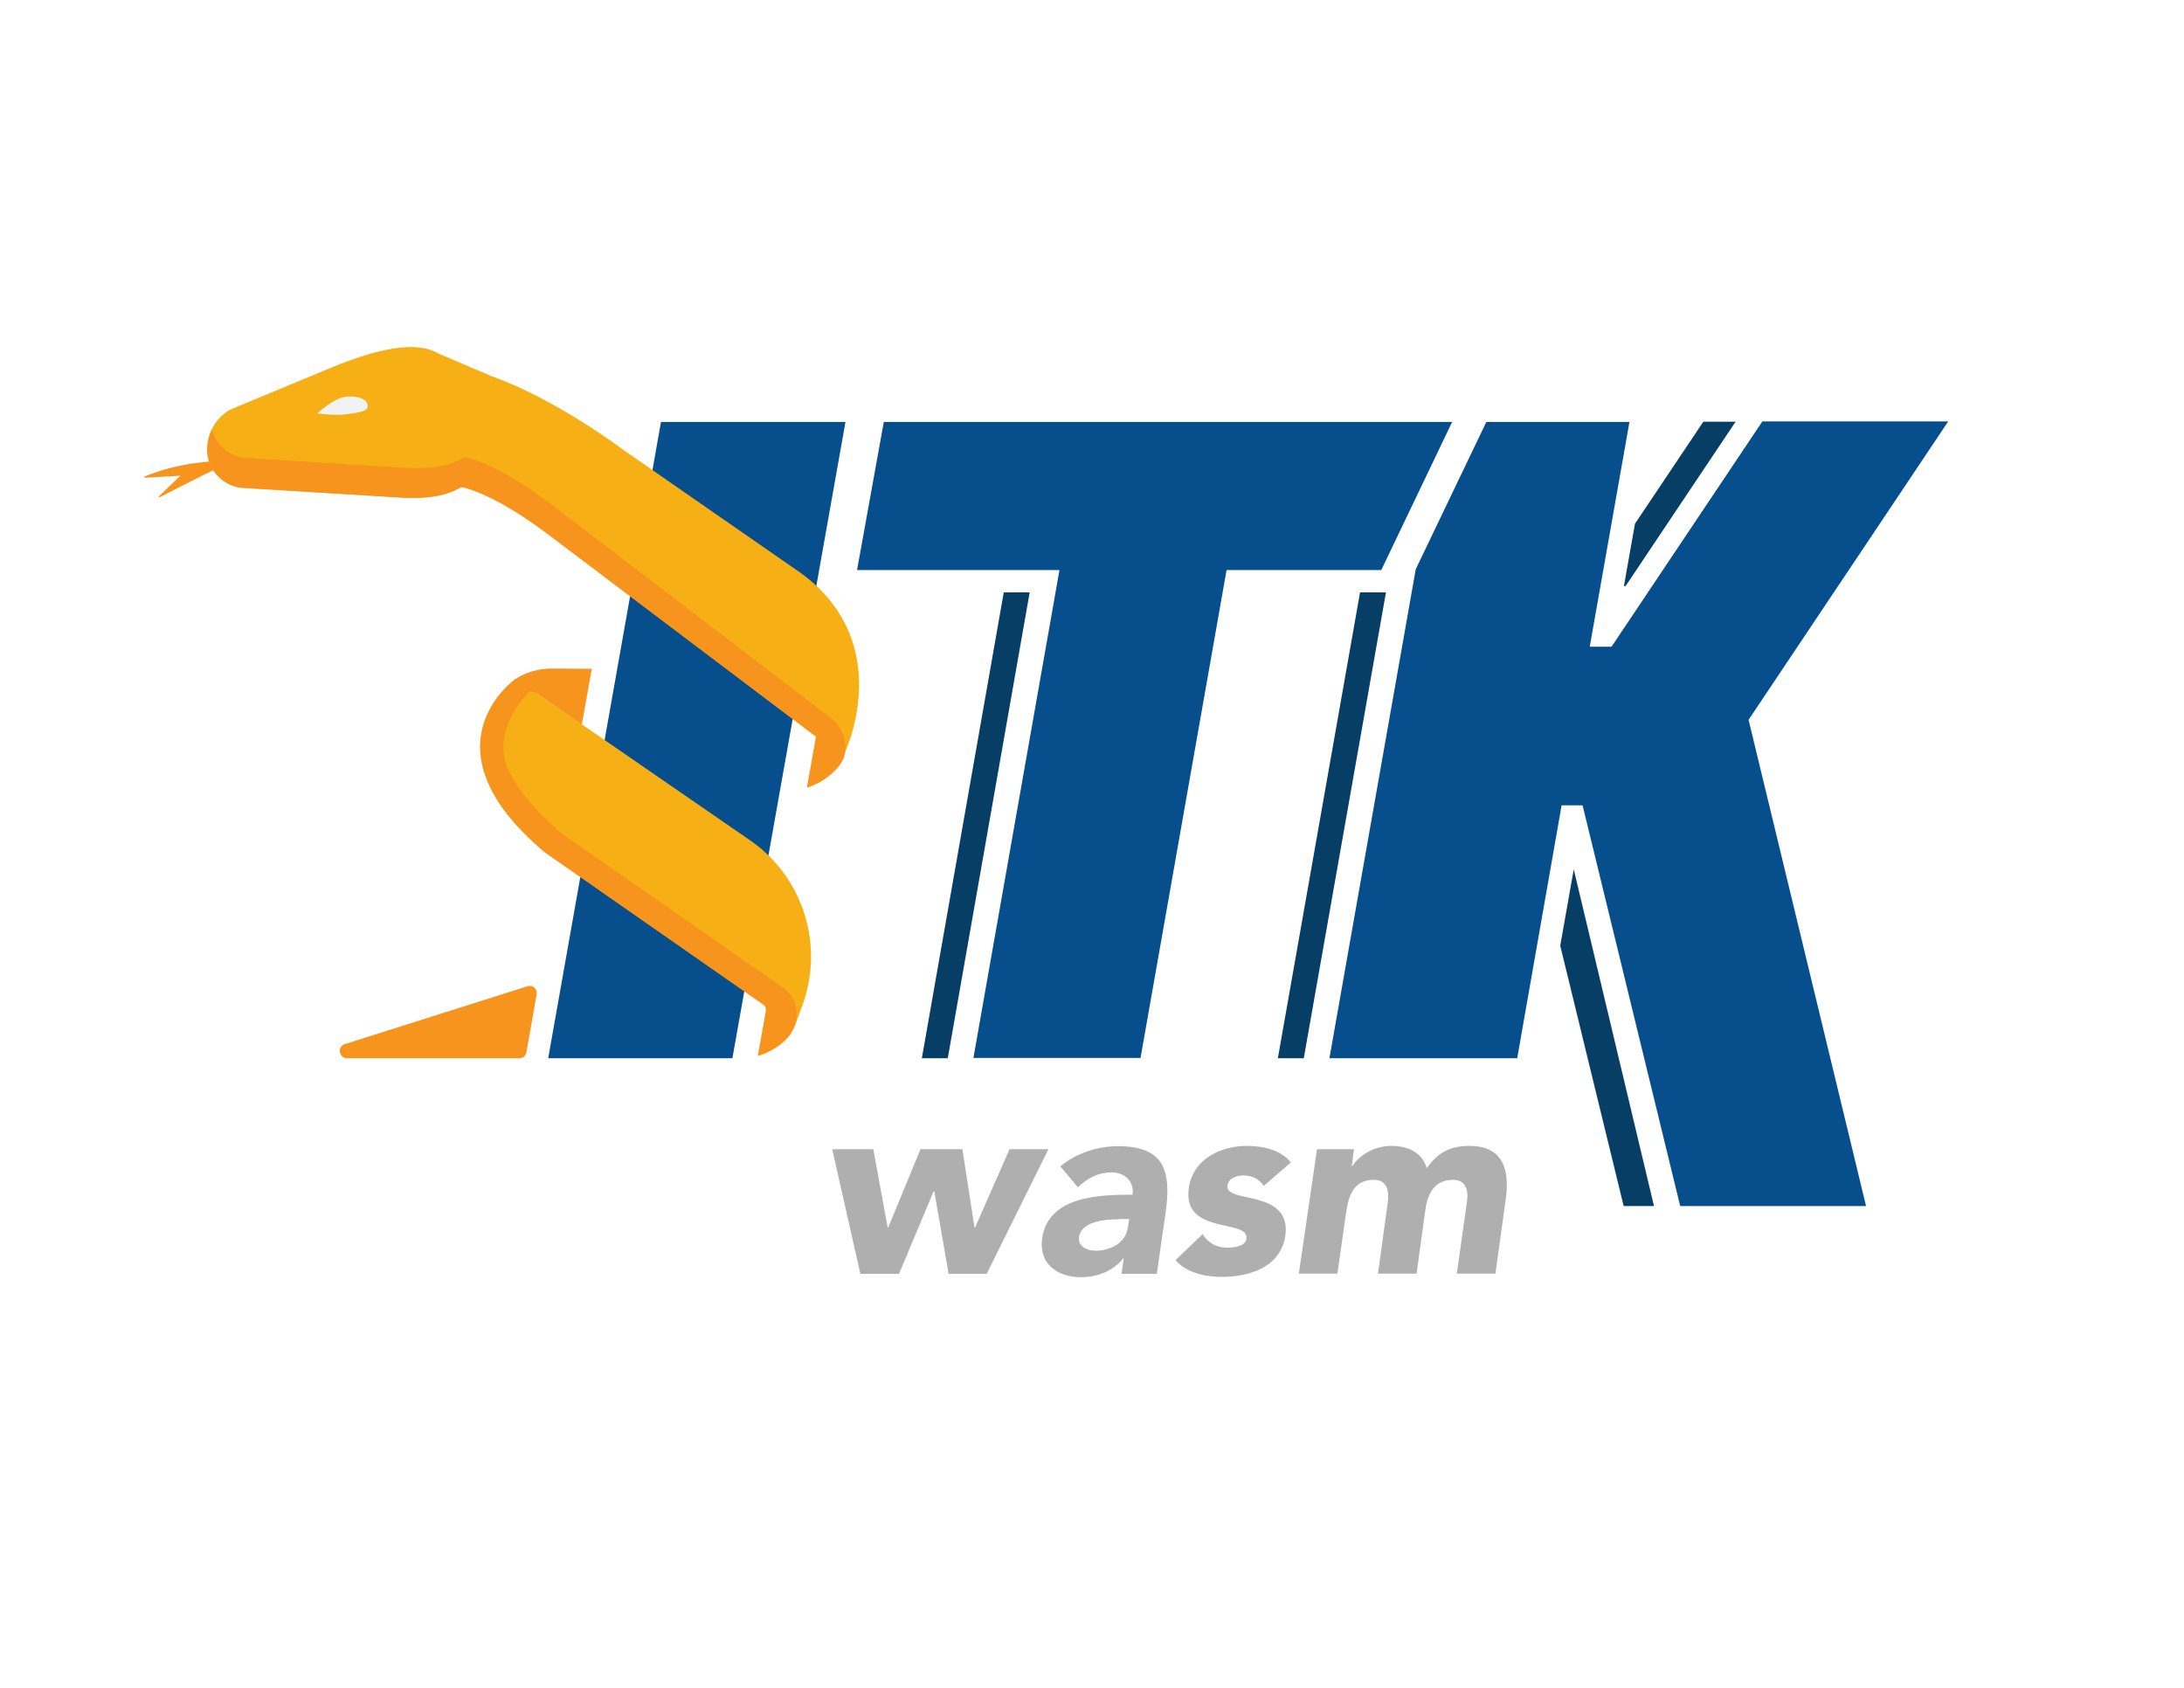
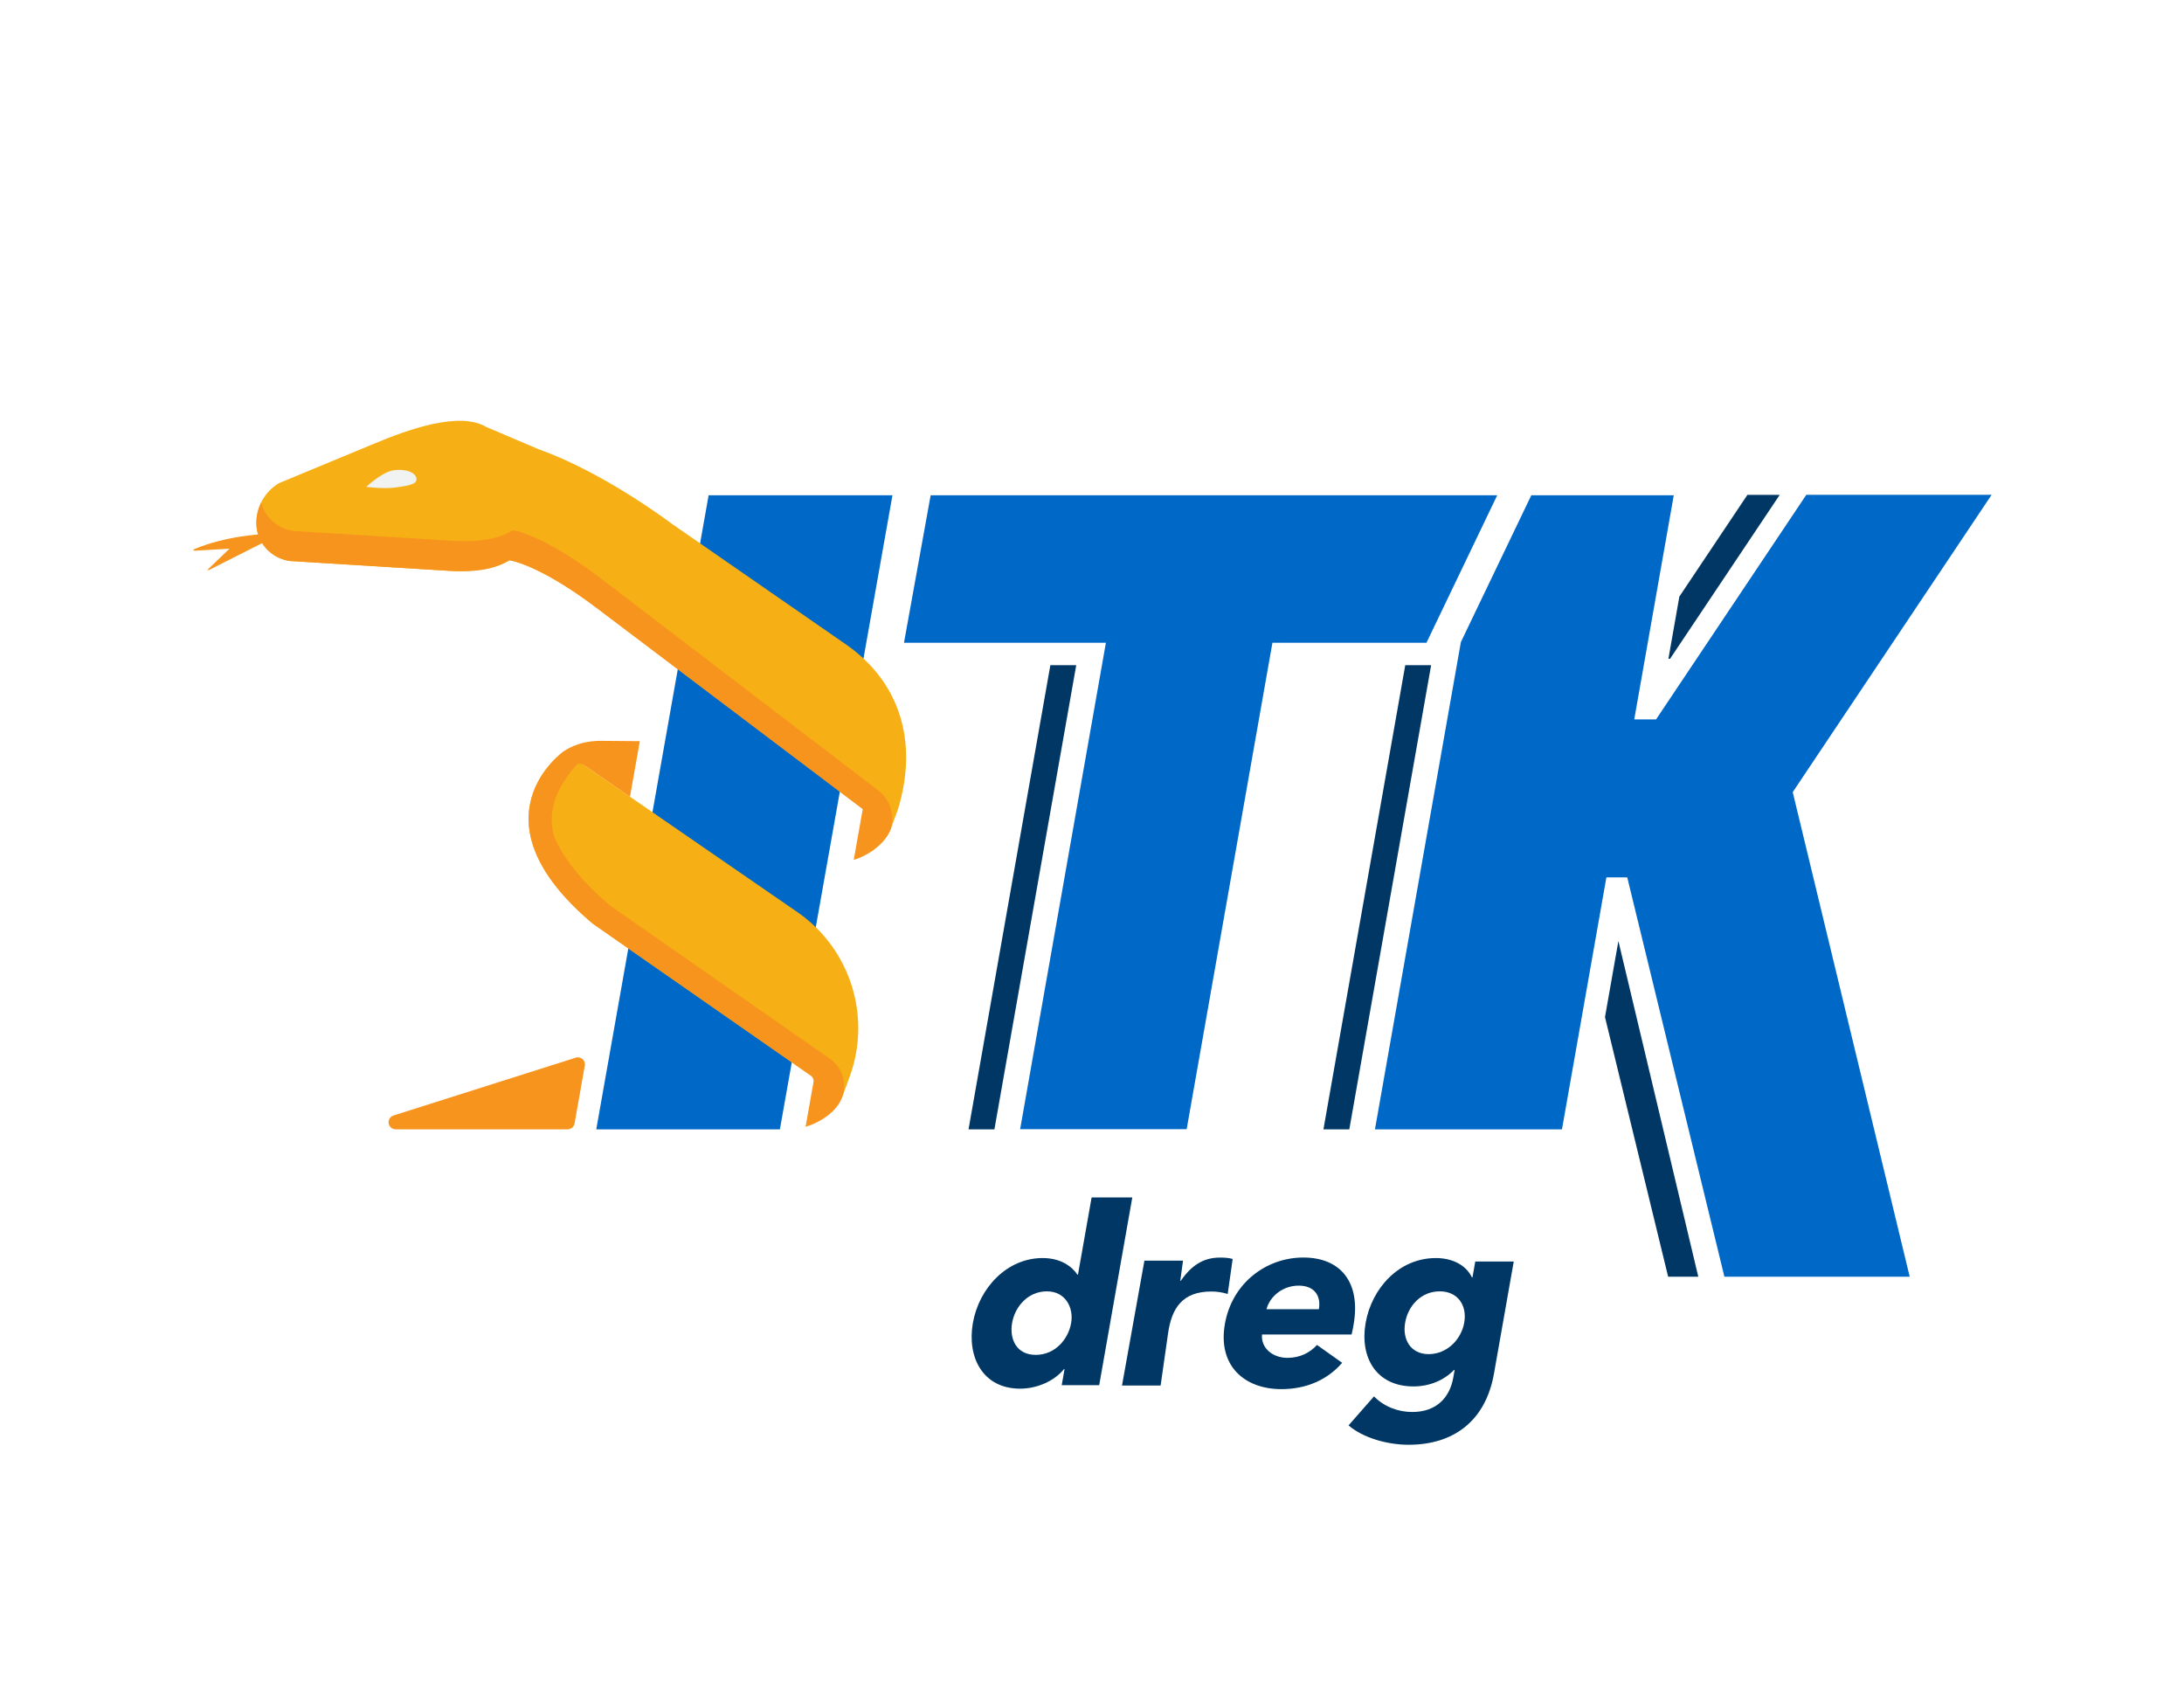
- <svg xmlns="http://www.w3.org/2000/svg" viewBox="0 0 792 612">
-   <path d="M301.8 416.7h14.9l5.2 28.4h.2l11.7-28.4H349l4.4 28.4h.2l12.5-28.4h14.1l-22.4 45.2H344l-5.2-30h-.2l-12.6 30h-14l-10.2-45.2zm105.7 39.6h-.2c-3.8 4.8-9.7 6.8-15.3 6.8-8.5 0-15.3-4.8-14.1-14 2.2-15.6 21.2-15.9 32.8-15.9.7-4.9-2.9-8.1-7.7-8.1-4.6 0-8.6 2-12.1 5.4l-6.4-7.6c5.8-4.8 13.6-7.3 20.9-7.3 16.3 0 19.4 8.3 17.4 23.3l-3.3 23h-12.8l.8-5.6zm-1.5-14.2c-4.3 0-13.9.4-14.7 6.5-.5 3.3 2.9 4.9 6 4.9 5.5 0 11-2.9 11.7-8.5l.5-3H406zm52.3-12.1c-1.7-2.5-4.2-3.8-7.5-3.8-2.3 0-5.3 1-5.7 3.7-.9 6.7 23.4 1 21 18.2-1.7 11.5-13.3 14.9-23 14.9-6.3 0-13-1.6-16.8-6.1l9.8-9.4c2.1 3.2 4.9 4.9 9.1 4.9 3.2 0 6.5-.8 6.8-3.3 1-7.3-23.3-1.1-20.9-18.3 1.5-10.6 11.6-15.3 21.1-15.3 6 0 12.4 1.5 15.9 6l-9.8 8.5zm19.3-13.3H491l-.8 6.1h.2c2.3-3.5 7.4-7.3 14.2-7.3 6.3 0 11.2 2.6 12.8 8.1 4-5.8 8.7-8.1 15.4-8.1 12.3 0 14.8 8.6 13.2 19.6l-3.7 26.7h-14l3.7-26.3c.6-4.2-.6-7.7-5.1-7.7-6.4 0-9 4.6-9.9 10.1l-3.3 23.9h-14l3.3-23.9c.5-3.3 1.6-10.1-4.8-10.1-7.3 0-9.1 5.7-10 11.5l-3.2 22.5h-14l6.6-45.1z" fill="#afafaf" />
-   <path d="M239.7 153l-40.9 230.7h66.8l41-230.7z" fill="#064f8c" />
-   <path d="M191.3 357.6l-66.3 21c-1.3.4-2.1 1.8-1.7 3.1h0c.3 1.2 1.3 2 2.5 2h62.6c1.3 0 2.3-.9 2.5-2.1l3.7-21c.4-2-1.4-3.6-3.3-3z" fill="#f7941d" />
-   <path d="M334.3 383.7h9.4l29.7-168.9H364zm129.1 0h9.4l29.8-168.9h-9.4zm107.3-68.5l-4.9 27.7 23 94.4h11zm58.7-162.3h-11.7l-24.8 37-4 22.6h.6z" fill="#073e66" />
-   <path d="M526.6 153H320.5l-9.7 53.7h73.4L353 383.6h60.6l31.2-176.9h56.1z" fill="#064f8c" />
-   <path d="M187 246.1l85.6 59c18.8 13.4 26.3 37.7 18.4 59.4l-2.8 7.6-90.7-63.2C152 270.6 187 246.1 187 246.1z" fill="#f6b015" />
-   <path d="M706.5 152.8h-67.4l-54.7 81.7h-7.9l14.4-81.5H539l-25.6 53.4-31.3 177.3h68.1l16.1-91.7h7.6l35.4 145.3h67.4L634.1 261z" fill="#064f8c" />
-   <path d="M53.1 173.2l12.3-.7-7.4 7.1c-.8.8-.7 1 .3.5 6.3-3.3 26.2-13.2 26.2-13.2-8.5.1-20.8 1.2-31.6 5.7-1.1.3-1 .6.2.6z" fill="#f7941d" />
-   <path d="M290.3 207.7l-64-44.4s-24.5-18.6-48.3-27l-19.2-8.2c-9.7-5.8-28.1.7-41.1 6.2l-34.4 14.3c-5.3 3.1-8.4 8.9-8.2 15v.1c.3 6.7 5.5 12.1 12.1 13.1l59.6 3.7c7.7.2 14.3-.3 20.4-3.9h0s10.3 1.2 31.6 17.2h0l107 80.7h.1l2.7-7.5c7.5-24.7.4-45.9-18.3-59.3z" fill="#f6b015" />
-   <path d="M301.4 260.4L200.1 183h0c-21.2-16-31.6-17.2-31.6-17.2-6.1 3.6-12.6 4.1-20.4 3.9L88.5 166c-5.7-.8-10.3-5-11.6-10.3-1.2 2.5-1.8 5.2-1.7 8v.1c.3 6.5 5.2 11.8 11.5 13 .4.1.8.1 1.2.1l59 3.6c7.5.2 14.3-.3 20.4-3.9 0 0 10.3 1.2 31.6 17.2h0l97 73.3-3.3 18.5c5.7-1.7 11.4-6.1 13.4-10.8v-.1c1.6-5.2-.2-11-4.6-14.3z" fill="#f7941d" />
-   <path d="M115.1 149.9s5.7-5.4 10-6 7.9.7 8.3 3c.3 2.3-3.4 2.7-7.7 3.3-4.2.6-10.6-.3-10.6-.3z" fill="#f1f2f2" />
-   <path d="M283.8 358L204 302.4c-11-9.2-17.3-17.7-20.5-25.1-1.9-6.2-1.7-15.3 8-26.1.8-.8 1.7-.8 3.6.5h0l15.9 11 3.6-20.2-14.3-.1c-8.4 0-13.3 3.8-13.3 3.8s-35 24.5 10.5 62.8l79.2 55.2c.8.6 1.2 1.5 1 2.5l-2.9 16.2c5.7-1.7 11.5-5.7 13.3-10.7 2-5.3.2-11.1-4.3-14.2z" fill="#f7941d" />
+ <svg xmlns="http://www.w3.org/2000/svg" id="Layer_1" data-name="Layer 1" viewBox="0 0 792 612">
+   <defs>
+     <style>
+       .cls-1 {
+         fill: #003764;
+       }
+ 
+       .cls-1, .cls-2, .cls-3, .cls-4, .cls-5 {
+         stroke-width: 0px;
+       }
+ 
+       .cls-2 {
+         fill: #f7941d;
+       }
+ 
+       .cls-3 {
+         fill: #f6b015;
+       }
+ 
+       .cls-4 {
+         fill: #0068c7;
+       }
+ 
+       .cls-5 {
+         fill: #f1f2f2;
+       }
+     </style>
+   </defs>
+   <polygon class="cls-4" points="256.97 179.58 216.23 409.49 282.82 409.49 323.64 179.58 256.97 179.58" />
+   <path class="cls-2" d="M208.76,383.51l-66.06,20.96c-1.29.41-2.05,1.76-1.72,3.07h0c.29,1.15,1.32,1.95,2.5,1.95h62.35c1.25,0,2.32-.9,2.53-2.13l3.71-20.96c.34-1.91-1.47-3.49-3.31-2.9Z" />
+   <polygon class="cls-1" points="351.23 409.49 360.61 409.49 390.28 241.19 380.9 241.19 351.23 409.49" />
+   <polygon class="cls-1" points="479.93 409.49 489.31 409.49 518.98 241.19 509.6 241.19 479.93 409.49" />
+   <polygon class="cls-1" points="586.89 341.21 582.03 368.79 604.93 462.92 615.86 462.92 586.89 341.21" />
+   <polygon class="cls-1" points="645.39 179.43 633.68 179.43 609 216.31 605.03 238.87 605.62 238.87 645.39 179.43" />
+   <polygon class="cls-4" points="542.95 179.58 337.49 179.58 327.82 233.06 401.04 233.06 369.94 409.44 430.33 409.44 461.43 233.06 517.29 233.06 542.95 179.58" />
+   <path class="cls-3" d="M204.5,272.38l85.34,58.81c18.7,13.38,26.18,37.57,18.3,59.17l-2.75,7.54-90.39-62.96c-45.4-38.17-10.5-62.56-10.5-62.56Z" />
+   <polygon class="cls-4" points="722.23 179.42 655.03 179.42 600.55 260.85 592.64 260.85 606.97 179.58 555.31 179.58 529.77 232.81 498.61 409.49 566.43 409.49 582.54 318.12 590.1 318.12 625.33 462.92 692.53 462.92 650.11 287.22 722.23 179.42" />
+   <path class="cls-2" d="M70.98,199.67l12.24-.72-7.41,7.1c-.82.79-.67.97.34.45,6.32-3.25,26.13-13.18,26.13-13.18-8.49.13-20.69,1.23-31.47,5.65-1.06.43-.97.77.16.7Z" />
+   <path class="cls-3" d="M307.41,234.1l-63.81-44.2s-24.38-18.53-48.1-26.93c-.01,0-19.12-8.14-19.12-8.14h0c-9.72-5.76-28.01.72-40.94,6.14,0,0-34.29,14.22-34.29,14.22-5.25,3.14-8.38,8.88-8.16,15,0,.05,0,.1,0,.15.29,6.65,5.45,12.07,12.03,13.06l59.41,3.67c7.69.19,14.21-.35,20.33-3.92h0s10.29,1.21,31.46,17.17h0s106.64,80.43,106.64,80.43c.04.03.1.01.12-.04l2.72-7.44c7.39-24.65.4-45.79-18.3-59.17Z" />
+   <path class="cls-2" d="M318.48,286.59l-100.97-77.16h0c-21.17-15.97-31.46-17.17-31.46-17.17-6.12,3.58-12.51,4.1-20.33,3.92l-59.41-3.67c-5.64-.84-10.22-4.95-11.61-10.29-1.2,2.44-1.82,5.18-1.71,7.99,0,.05,0,.1,0,.15.28,6.44,5.14,11.74,11.42,12.95.4.08.81.12,1.22.14l58.8,3.63c7.46.21,14.21-.35,20.33-3.92,0,0,10.29,1.21,31.46,17.17h0s96.64,73.06,96.64,73.06l-3.27,18.4c5.72-1.7,11.38-6.07,13.31-10.8,0,0,.02-.04.05-.13,1.71-5.22-.12-10.94-4.49-14.28Z" />
+   <path class="cls-5" d="M132.82,176.53s5.73-5.41,9.96-6.02,7.92.74,8.24,2.99c.32,2.26-3.4,2.65-7.63,3.26-4.24.61-10.57-.23-10.57-.23Z" />
+   <path class="cls-2" d="M300.96,383.88l-79.52-55.39c-10.94-9.2-17.21-17.59-20.44-25.04-1.86-6.14-1.65-15.27,8.02-25.99.81-.79,1.67-.81,3.57.5h0s15.87,10.93,15.87,10.93l3.57-20.15-14.29-.12c-8.42,0-13.24,3.76-13.24,3.76,0,0-34.9,24.39,10.5,62.56l78.95,55c.81.56,1.21,1.54,1.04,2.51l-2.86,16.12c5.72-1.7,11.44-5.71,13.25-10.67,1.88-5.13.06-10.89-4.42-14.01Z" />
+   <path class="cls-1" d="M385.02,502.26l1.03-5.85h-.18c-3.67,4.5-9.99,7.11-15.93,7.11-13.5,0-19.34-11.34-17.13-23.86s12.24-23.5,25.3-23.5c6.57,0,10.62,3.06,12.62,6.03h.18l4.95-28h14.75l-12,68.06h-13.59ZM379.67,468.23c-7.02,0-11.62,5.67-12.64,11.43-1.03,5.85,1.55,11.61,8.57,11.61s11.8-5.67,12.83-11.52c1-5.67-2.11-11.52-8.77-11.52Z" />
+   <path class="cls-1" d="M510.84,523.86c-7.83,0-16.57-2.52-21.81-7.02l9.24-10.53c3.65,3.78,8.81,5.67,13.85,5.67,8.64,0,13.58-5.04,14.9-12.51l.48-2.7h-.27c-3.43,3.6-8.7,5.94-14.64,5.94-13.59,0-19.55-10.62-17.36-23.05,2.19-12.42,11.97-23.5,25.48-23.5,5.58,0,10.77,2.25,13.08,7.02h.18l1.02-5.76h13.95l-7.16,40.6c-3.1,17.55-15,25.84-30.93,25.84ZM522.09,468.23c-6.66,0-11.44,5.13-12.53,11.34-1.05,5.94,1.85,11.43,8.52,11.43s11.83-5.31,12.91-11.43c1.08-6.12-2.23-11.34-8.89-11.34Z" />
+   <path class="cls-1" d="M490.15,483.89h-32.5c-.42,4.95,3.91,8.46,9.22,8.46,4.68,0,8.27-1.98,10.73-4.68l9.12,6.48c-5.31,6.12-12.94,9.54-22.03,9.54-13.5,0-23.16-8.55-20.49-23.68,2.59-14.67,14.86-24.04,28.45-24.04s20.9,9.09,18.2,24.4c-.21,1.17-.43,2.43-.71,3.51ZM478.27,474.71c.83-4.68-1.46-8.55-7.31-8.55s-10.51,3.96-11.68,8.55h18.99Z" />
+   <path class="cls-1" d="M415.01,457.09h14l-1,7.3h.2c3.8-5.5,8.1-8.4,14.2-8.4,1.6,0,3.3.1,4.6.5l-1.8,12.7c-1.9-.6-3.8-.9-5.9-.9-10.6,0-14.43,6.1-15.73,15.2l-2.7,18.9h-14l8.13-45.3Z" />
</svg>
